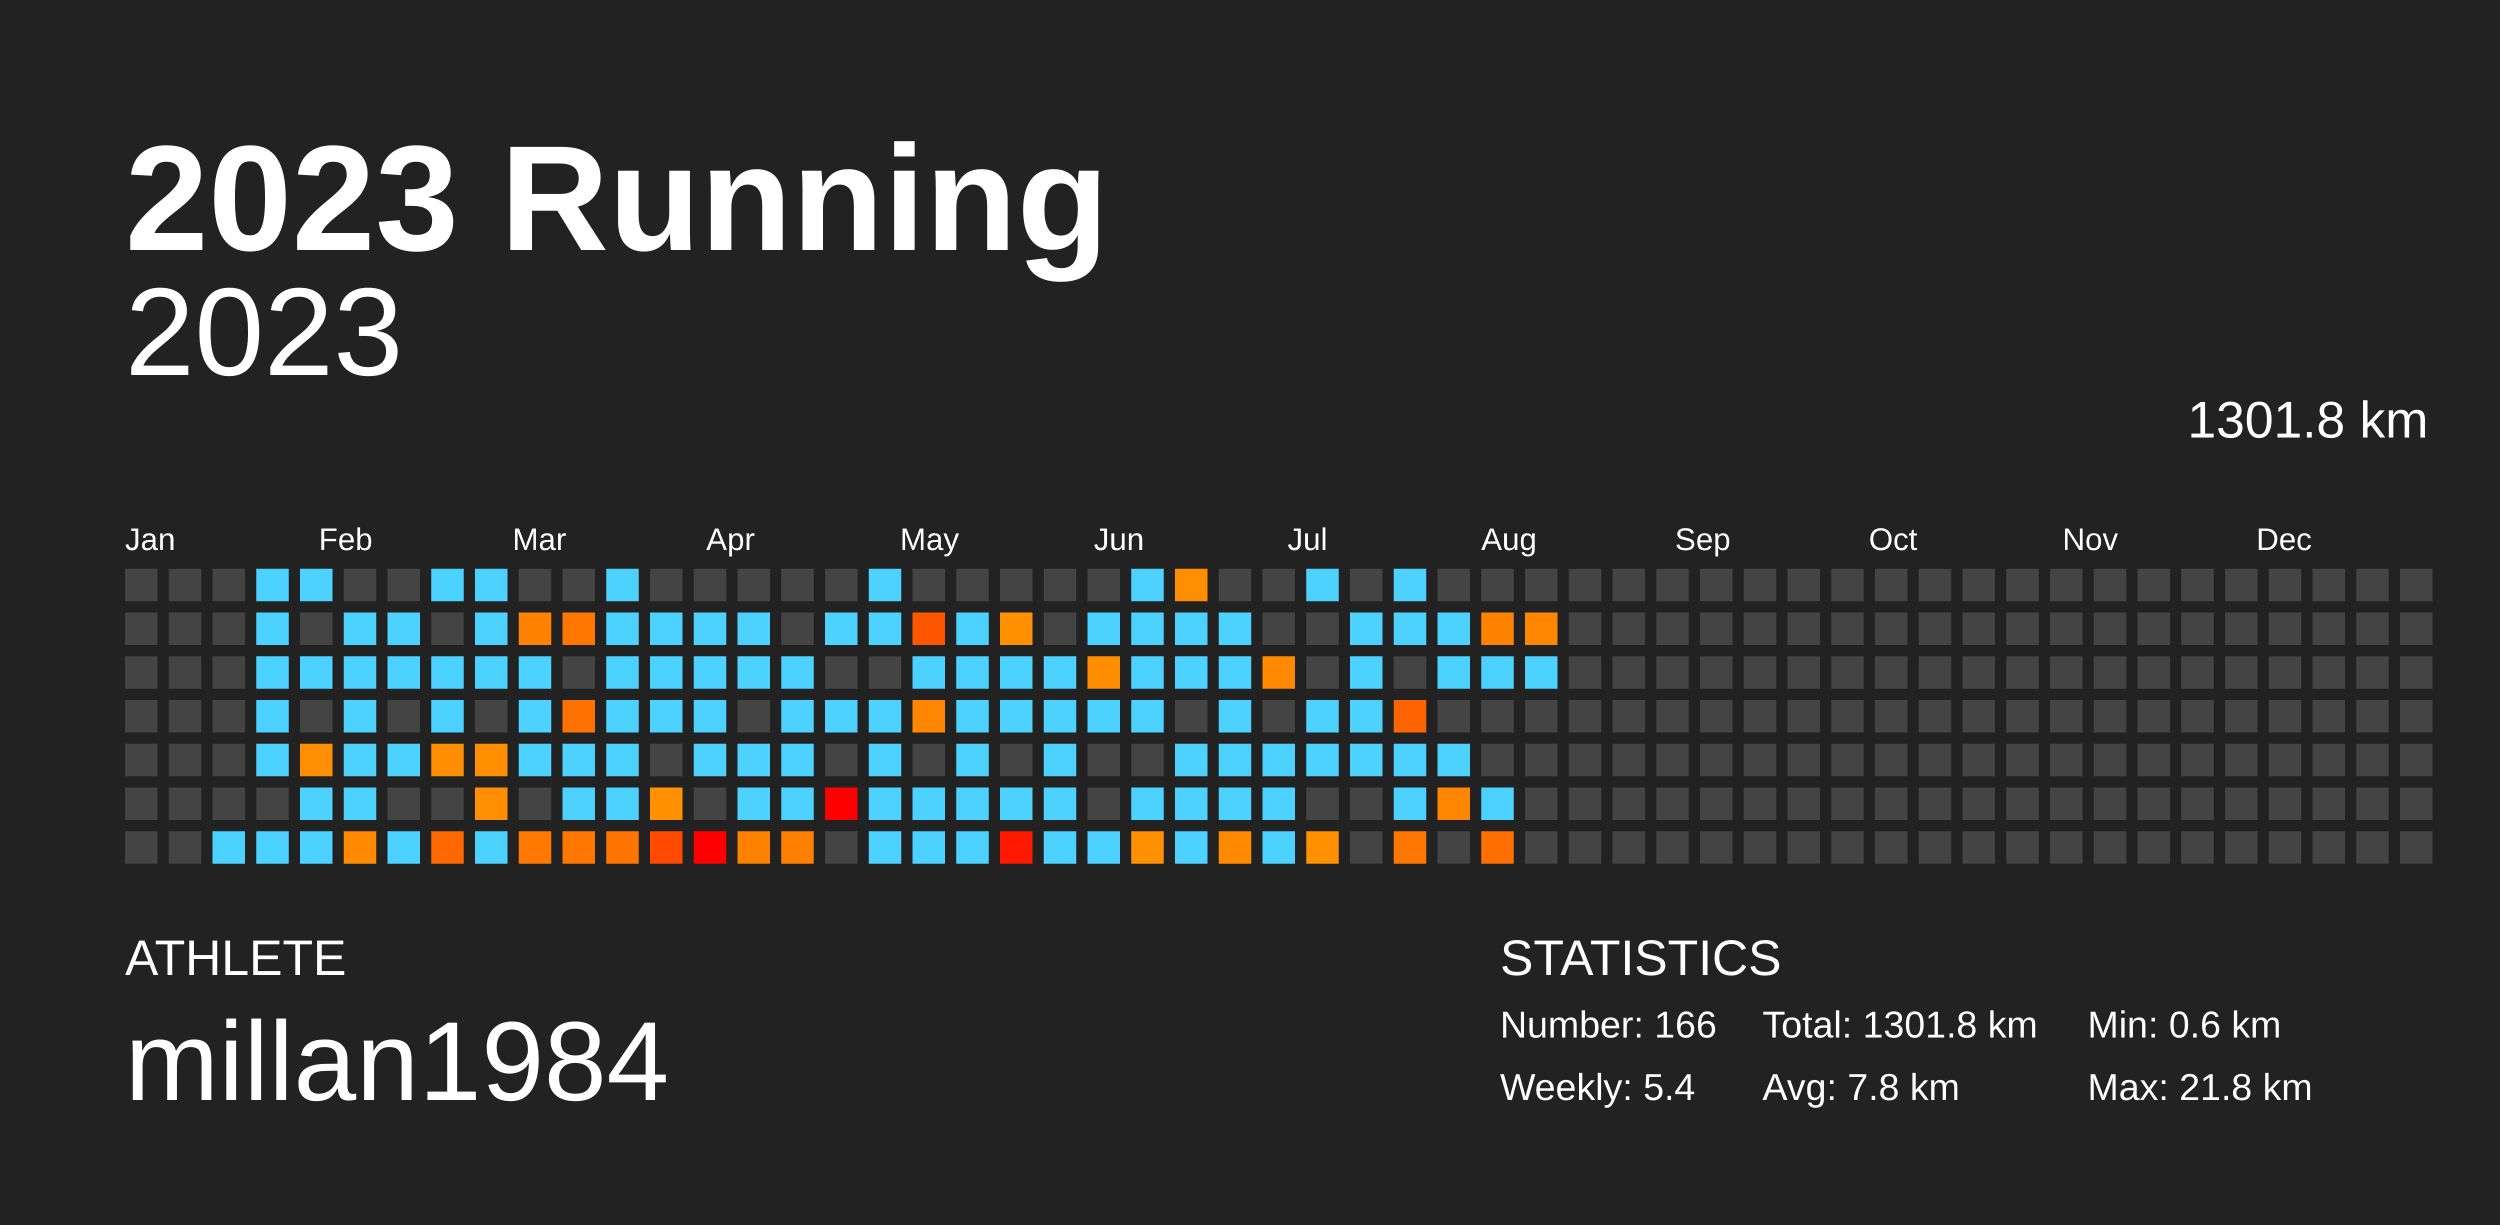
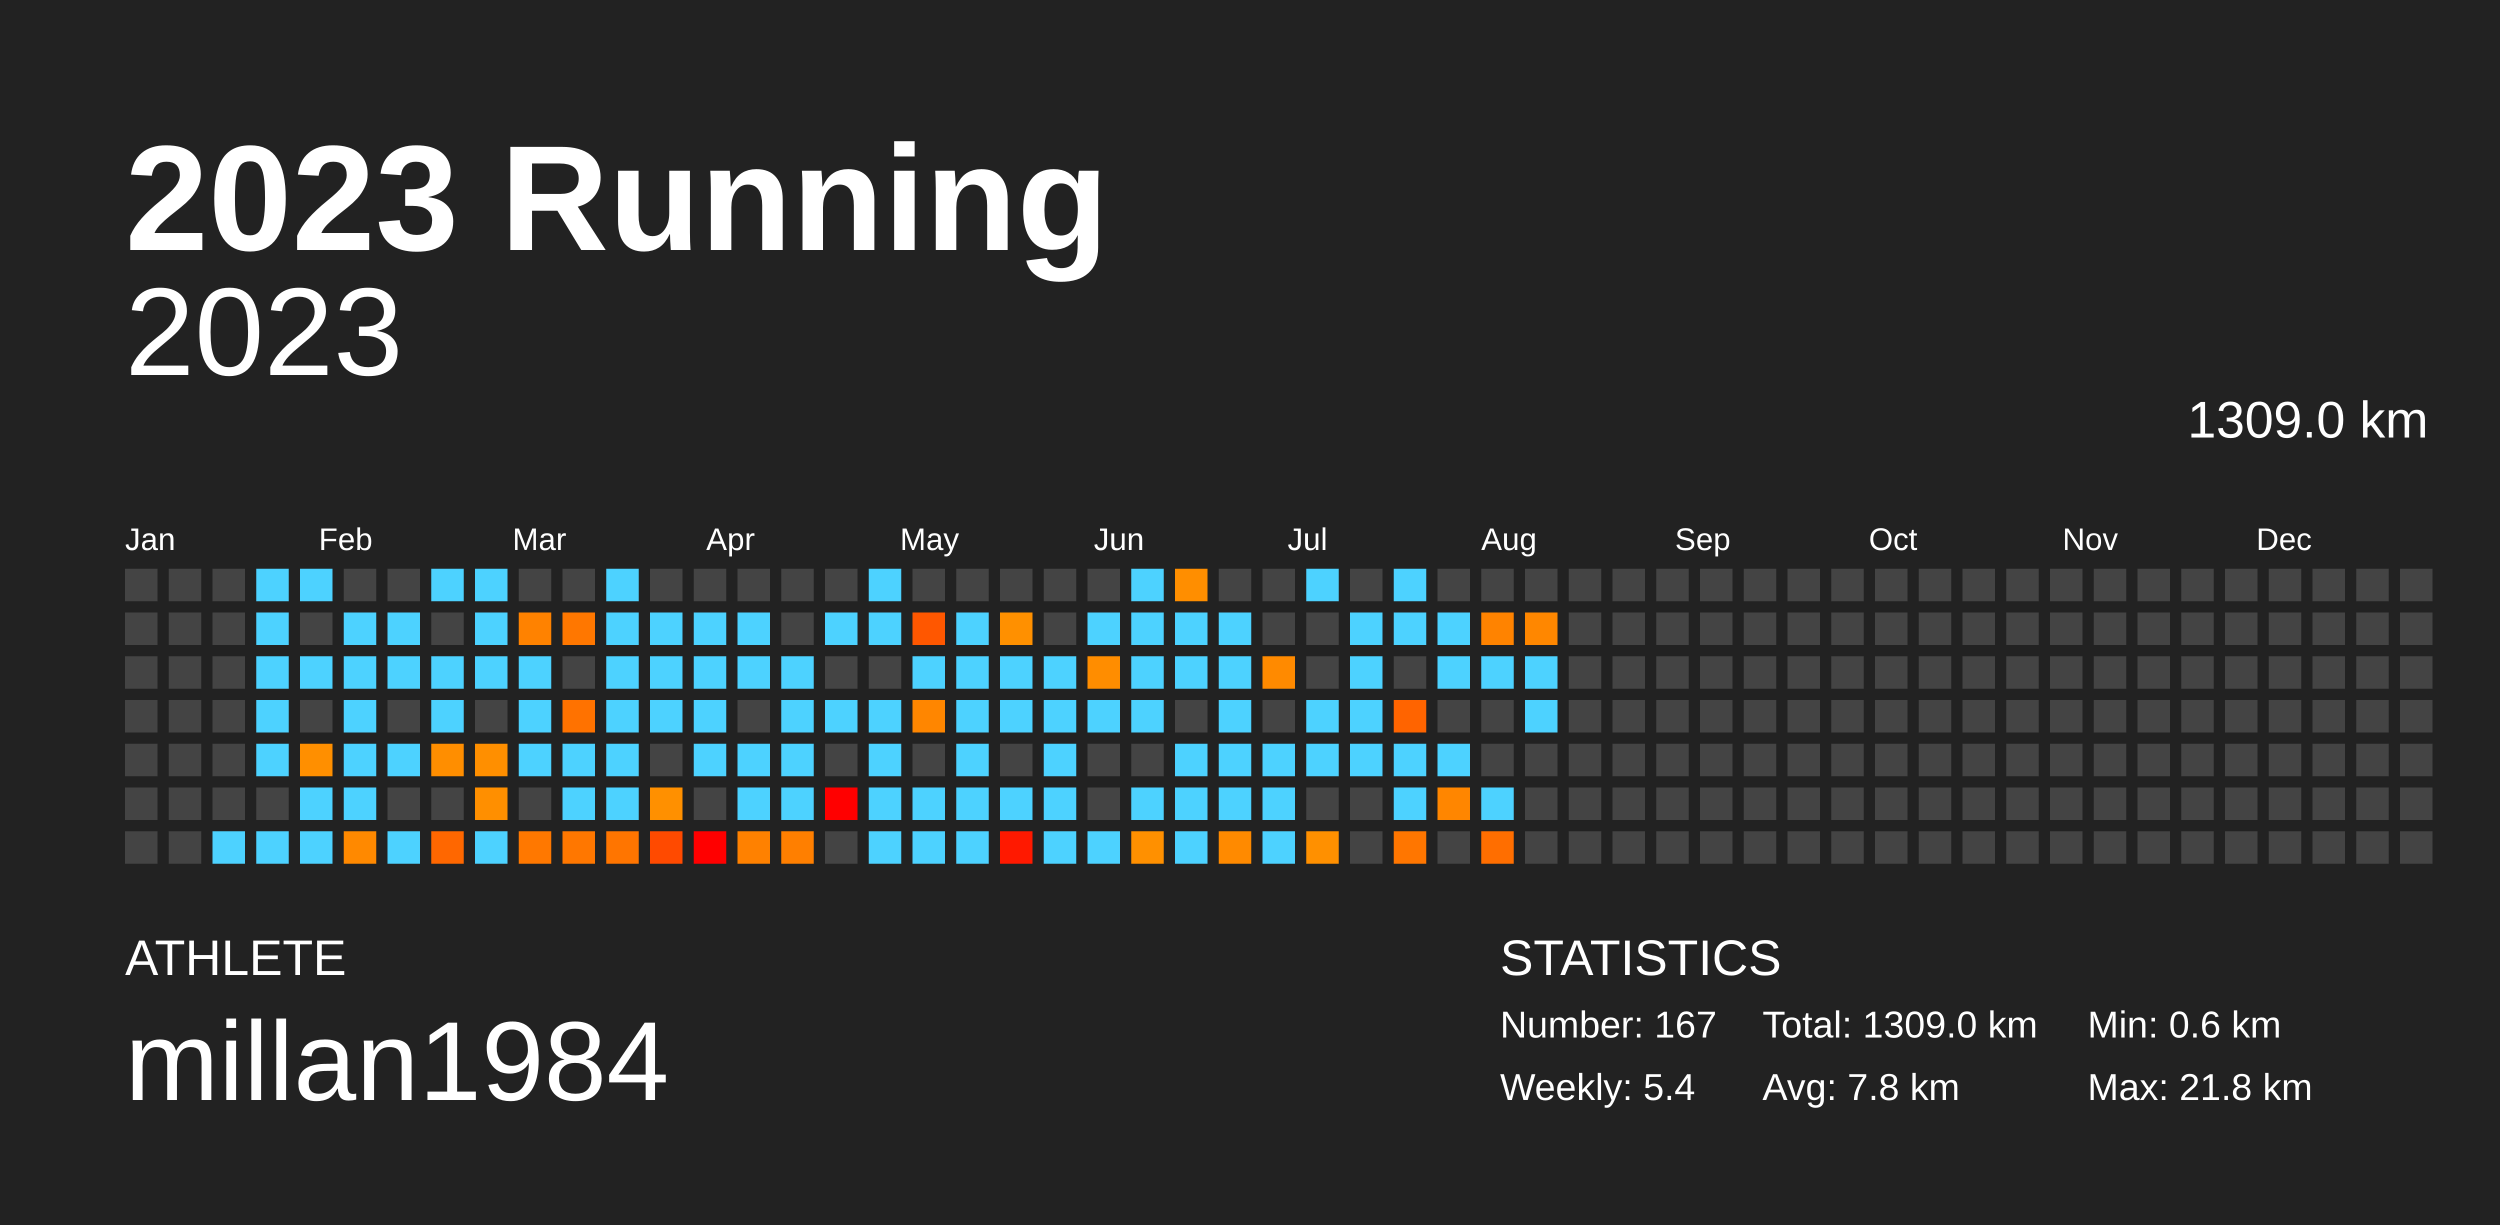
<svg xmlns="http://www.w3.org/2000/svg" baseProfile="full" height="98mm" version="1.1" viewBox="0,0,200,98" width="200mm">
  <defs />
  <rect fill="#222222" height="98" width="200" x="0" y="0" />
  <text fill="#FFFFFF" style="font-size:12px; font-family:Arial; font-weight:bold;" x="10" y="20">2023 Running</text>
  <text fill="#FFFFFF" style="font-size:4px; font-family:Arial" x="10" y="78">ATHLETE</text>
  <text fill="#FFFFFF" style="font-size:9px; font-family:Arial" x="10" y="88">millan1984</text>
  <text fill="#FFFFFF" style="font-size:4px; font-family:Arial" x="120" y="78">STATISTICS</text>
-   <text fill="#FFFFFF" style="font-size:3px; font-family:Arial" x="120" y="83">Number: 166</text>
+   <text fill="#FFFFFF" style="font-size:3px; font-family:Arial" x="120" y="83">Number: 167</text>
  <text fill="#FFFFFF" style="font-size:3px; font-family:Arial" x="120" y="88">Weekly: 5.4</text>
-   <text fill="#FFFFFF" style="font-size:3px; font-family:Arial" x="141" y="83">Total: 1301.8 km</text>
+   <text fill="#FFFFFF" style="font-size:3px; font-family:Arial" x="141" y="83">Total: 1309.0 km</text>
  <text fill="#FFFFFF" style="font-size:3px; font-family:Arial" x="141" y="88">Avg: 7.8 km</text>
  <text fill="#FFFFFF" style="font-size:3px; font-family:Arial" x="167" y="83">Min: 0.6 km</text>
  <text fill="#FFFFFF" style="font-size:3px; font-family:Arial" x="167" y="88">Max: 21.8 km</text>
  <text alignment-baseline="hanging" fill="#FFFFFF" style="font-size:10.0px; font-family:Arial;" x="10" y="30">2023</text>
-   <text alignment-baseline="hanging" fill="#FFFFFF" style="font-size:4.125px; font-family:Arial;" x="175" y="35">1301.8 km</text>
+   <text alignment-baseline="hanging" fill="#FFFFFF" style="font-size:4.125px; font-family:Arial;" x="175" y="35">1309.0 km</text>
  <text fill="#FFFFFF" style="font-size:2.5px; font-family:Arial" x="10.0" y="44">Jan</text>
  <text fill="#FFFFFF" style="font-size:2.5px; font-family:Arial" x="25.5" y="44">Feb</text>
  <text fill="#FFFFFF" style="font-size:2.5px; font-family:Arial" x="41.0" y="44">Mar</text>
  <text fill="#FFFFFF" style="font-size:2.5px; font-family:Arial" x="56.5" y="44">Apr</text>
  <text fill="#FFFFFF" style="font-size:2.5px; font-family:Arial" x="72.0" y="44">May</text>
  <text fill="#FFFFFF" style="font-size:2.5px; font-family:Arial" x="87.5" y="44">Jun</text>
  <text fill="#FFFFFF" style="font-size:2.5px; font-family:Arial" x="103.0" y="44">Jul</text>
  <text fill="#FFFFFF" style="font-size:2.5px; font-family:Arial" x="118.5" y="44">Aug</text>
  <text fill="#FFFFFF" style="font-size:2.5px; font-family:Arial" x="134.0" y="44">Sep</text>
  <text fill="#FFFFFF" style="font-size:2.5px; font-family:Arial" x="149.5" y="44">Oct</text>
  <text fill="#FFFFFF" style="font-size:2.5px; font-family:Arial" x="165.0" y="44">Nov</text>
  <text fill="#FFFFFF" style="font-size:2.5px; font-family:Arial" x="180.5" y="44">Dec</text>
  <rect fill="#444444" height="2.6" width="2.6" x="10.0" y="45.5" />
  <rect fill="#444444" height="2.6" width="2.6" x="10.0" y="49.0" />
  <rect fill="#444444" height="2.6" width="2.6" x="10.0" y="52.5" />
  <rect fill="#444444" height="2.6" width="2.6" x="10.0" y="56.0" />
  <rect fill="#444444" height="2.6" width="2.6" x="10.0" y="59.5" />
  <rect fill="#444444" height="2.6" width="2.6" x="10.0" y="63.0" />
  <rect fill="#444444" height="2.6" width="2.6" x="10.0" y="66.5" />
  <rect fill="#444444" height="2.6" width="2.6" x="13.5" y="45.5" />
  <rect fill="#444444" height="2.6" width="2.6" x="13.5" y="49.0" />
  <rect fill="#444444" height="2.6" width="2.6" x="13.5" y="52.5" />
  <rect fill="#444444" height="2.6" width="2.6" x="13.5" y="56.0" />
  <rect fill="#444444" height="2.6" width="2.6" x="13.5" y="59.5" />
  <rect fill="#444444" height="2.6" width="2.6" x="13.5" y="63.0" />
  <rect fill="#444444" height="2.6" width="2.6" x="13.5" y="66.5" />
  <rect fill="#444444" height="2.6" width="2.6" x="17.0" y="45.5" />
  <rect fill="#444444" height="2.6" width="2.6" x="17.0" y="49.0" />
  <rect fill="#444444" height="2.6" width="2.6" x="17.0" y="52.5" />
  <rect fill="#444444" height="2.6" width="2.6" x="17.0" y="56.0" />
  <rect fill="#444444" height="2.6" width="2.6" x="17.0" y="59.5" />
  <rect fill="#444444" height="2.6" width="2.6" x="17.0" y="63.0" />
  <rect fill="#4dd2ff" height="2.6" width="2.6" x="17.0" y="66.5" />
  <rect fill="#4dd2ff" height="2.6" width="2.6" x="20.5" y="45.5" />
  <rect fill="#4dd2ff" height="2.6" width="2.6" x="20.5" y="49.0" />
  <rect fill="#4dd2ff" height="2.6" width="2.6" x="20.5" y="52.5" />
  <rect fill="#4dd2ff" height="2.6" width="2.6" x="20.5" y="56.0" />
  <rect fill="#4dd2ff" height="2.6" width="2.6" x="20.5" y="59.5" />
  <rect fill="#444444" height="2.6" width="2.6" x="20.5" y="63.0" />
  <rect fill="#4dd2ff" height="2.6" width="2.6" x="20.5" y="66.5" />
  <rect fill="#4dd2ff" height="2.6" width="2.6" x="24.0" y="45.5" />
  <rect fill="#444444" height="2.6" width="2.6" x="24.0" y="49.0" />
  <rect fill="#4dd2ff" height="2.6" width="2.6" x="24.0" y="52.5" />
  <rect fill="#444444" height="2.6" width="2.6" x="24.0" y="56.0" />
  <rect fill="#ff8f00" height="2.6" width="2.6" x="24.0" y="59.5" />
  <rect fill="#4dd2ff" height="2.6" width="2.6" x="24.0" y="63.0" />
  <rect fill="#4dd2ff" height="2.6" width="2.6" x="24.0" y="66.5" />
  <rect fill="#444444" height="2.6" width="2.6" x="27.5" y="45.5" />
  <rect fill="#4dd2ff" height="2.6" width="2.6" x="27.5" y="49.0" />
  <rect fill="#4dd2ff" height="2.6" width="2.6" x="27.5" y="52.5" />
  <rect fill="#4dd2ff" height="2.6" width="2.6" x="27.5" y="56.0" />
  <rect fill="#4dd2ff" height="2.6" width="2.6" x="27.5" y="59.5" />
  <rect fill="#4dd2ff" height="2.6" width="2.6" x="27.5" y="63.0" />
  <rect fill="#ff8900" height="2.6" width="2.6" x="27.5" y="66.5" />
  <rect fill="#444444" height="2.6" width="2.6" x="31.0" y="45.5" />
  <rect fill="#4dd2ff" height="2.6" width="2.6" x="31.0" y="49.0" />
  <rect fill="#4dd2ff" height="2.6" width="2.6" x="31.0" y="52.5" />
  <rect fill="#444444" height="2.6" width="2.6" x="31.0" y="56.0" />
  <rect fill="#4dd2ff" height="2.6" width="2.6" x="31.0" y="59.5" />
  <rect fill="#444444" height="2.6" width="2.6" x="31.0" y="63.0" />
  <rect fill="#4dd2ff" height="2.6" width="2.6" x="31.0" y="66.5" />
  <rect fill="#4dd2ff" height="2.6" width="2.6" x="34.5" y="45.5" />
  <rect fill="#444444" height="2.6" width="2.6" x="34.5" y="49.0" />
  <rect fill="#4dd2ff" height="2.6" width="2.6" x="34.5" y="52.5" />
  <rect fill="#4dd2ff" height="2.6" width="2.6" x="34.5" y="56.0" />
  <rect fill="#ff8e00" height="2.6" width="2.6" x="34.5" y="59.5" />
  <rect fill="#444444" height="2.6" width="2.6" x="34.5" y="63.0" />
  <rect fill="#ff6700" height="2.6" width="2.6" x="34.5" y="66.5" />
  <rect fill="#4dd2ff" height="2.6" width="2.6" x="38.0" y="45.5" />
  <rect fill="#4dd2ff" height="2.6" width="2.6" x="38.0" y="49.0" />
  <rect fill="#4dd2ff" height="2.6" width="2.6" x="38.0" y="52.5" />
  <rect fill="#444444" height="2.6" width="2.6" x="38.0" y="56.0" />
  <rect fill="#ff8f00" height="2.6" width="2.6" x="38.0" y="59.5" />
  <rect fill="#ff8f00" height="2.6" width="2.6" x="38.0" y="63.0" />
  <rect fill="#4dd2ff" height="2.6" width="2.6" x="38.0" y="66.5" />
  <rect fill="#444444" height="2.6" width="2.6" x="41.5" y="45.5" />
  <rect fill="#ff8200" height="2.6" width="2.6" x="41.5" y="49.0" />
  <rect fill="#4dd2ff" height="2.6" width="2.6" x="41.5" y="52.5" />
  <rect fill="#4dd2ff" height="2.6" width="2.6" x="41.5" y="56.0" />
  <rect fill="#4dd2ff" height="2.6" width="2.6" x="41.5" y="59.5" />
  <rect fill="#444444" height="2.6" width="2.6" x="41.5" y="63.0" />
  <rect fill="#ff7800" height="2.6" width="2.6" x="41.5" y="66.5" />
  <rect fill="#444444" height="2.6" width="2.6" x="45.0" y="45.5" />
  <rect fill="#ff7700" height="2.6" width="2.6" x="45.0" y="49.0" />
  <rect fill="#444444" height="2.6" width="2.6" x="45.0" y="52.5" />
  <rect fill="#ff7200" height="2.6" width="2.6" x="45.0" y="56.0" />
  <rect fill="#4dd2ff" height="2.6" width="2.6" x="45.0" y="59.5" />
  <rect fill="#4dd2ff" height="2.6" width="2.6" x="45.0" y="63.0" />
  <rect fill="#ff7700" height="2.6" width="2.6" x="45.0" y="66.5" />
  <rect fill="#4dd2ff" height="2.6" width="2.6" x="48.5" y="45.5" />
  <rect fill="#4dd2ff" height="2.6" width="2.6" x="48.5" y="49.0" />
  <rect fill="#4dd2ff" height="2.6" width="2.6" x="48.5" y="52.5" />
  <rect fill="#4dd2ff" height="2.6" width="2.6" x="48.5" y="56.0" />
  <rect fill="#4dd2ff" height="2.6" width="2.6" x="48.5" y="59.5" />
  <rect fill="#4dd2ff" height="2.6" width="2.6" x="48.5" y="63.0" />
  <rect fill="#ff7500" height="2.6" width="2.6" x="48.5" y="66.5" />
  <rect fill="#444444" height="2.6" width="2.6" x="52.0" y="45.5" />
  <rect fill="#4dd2ff" height="2.6" width="2.6" x="52.0" y="49.0" />
  <rect fill="#4dd2ff" height="2.6" width="2.6" x="52.0" y="52.5" />
  <rect fill="#4dd2ff" height="2.6" width="2.6" x="52.0" y="56.0" />
  <rect fill="#444444" height="2.6" width="2.6" x="52.0" y="59.5" />
  <rect fill="#ff9000" height="2.6" width="2.6" x="52.0" y="63.0" />
  <rect fill="#ff4a00" height="2.6" width="2.6" x="52.0" y="66.5" />
  <rect fill="#444444" height="2.6" width="2.6" x="55.5" y="45.5" />
  <rect fill="#4dd2ff" height="2.6" width="2.6" x="55.5" y="49.0" />
  <rect fill="#4dd2ff" height="2.6" width="2.6" x="55.5" y="52.5" />
  <rect fill="#4dd2ff" height="2.6" width="2.6" x="55.5" y="56.0" />
  <rect fill="#4dd2ff" height="2.6" width="2.6" x="55.5" y="59.5" />
  <rect fill="#444444" height="2.6" width="2.6" x="55.5" y="63.0" />
  <rect fill="red" height="2.6" width="2.6" x="55.5" y="66.5" />
  <rect fill="#444444" height="2.6" width="2.6" x="59.0" y="45.5" />
  <rect fill="#4dd2ff" height="2.6" width="2.6" x="59.0" y="49.0" />
  <rect fill="#4dd2ff" height="2.6" width="2.6" x="59.0" y="52.5" />
  <rect fill="#444444" height="2.6" width="2.6" x="59.0" y="56.0" />
  <rect fill="#4dd2ff" height="2.6" width="2.6" x="59.0" y="59.5" />
  <rect fill="#4dd2ff" height="2.6" width="2.6" x="59.0" y="63.0" />
  <rect fill="#ff8100" height="2.6" width="2.6" x="59.0" y="66.5" />
  <rect fill="#444444" height="2.6" width="2.6" x="62.5" y="45.5" />
  <rect fill="#444444" height="2.6" width="2.6" x="62.5" y="49.0" />
  <rect fill="#4dd2ff" height="2.6" width="2.6" x="62.5" y="52.5" />
  <rect fill="#4dd2ff" height="2.6" width="2.6" x="62.5" y="56.0" />
  <rect fill="#4dd2ff" height="2.6" width="2.6" x="62.5" y="59.5" />
  <rect fill="#4dd2ff" height="2.6" width="2.6" x="62.5" y="63.0" />
  <rect fill="#ff7f00" height="2.6" width="2.6" x="62.5" y="66.5" />
  <rect fill="#444444" height="2.6" width="2.6" x="66.0" y="45.5" />
  <rect fill="#4dd2ff" height="2.6" width="2.6" x="66.0" y="49.0" />
  <rect fill="#444444" height="2.6" width="2.6" x="66.0" y="52.5" />
  <rect fill="#4dd2ff" height="2.6" width="2.6" x="66.0" y="56.0" />
  <rect fill="#444444" height="2.6" width="2.6" x="66.0" y="59.5" />
  <rect fill="red" height="2.6" width="2.6" x="66.0" y="63.0" />
  <rect fill="#444444" height="2.6" width="2.6" x="66.0" y="66.5" />
  <rect fill="#4dd2ff" height="2.6" width="2.6" x="69.5" y="45.5" />
  <rect fill="#4dd2ff" height="2.6" width="2.6" x="69.5" y="49.0" />
  <rect fill="#444444" height="2.6" width="2.6" x="69.5" y="52.5" />
  <rect fill="#4dd2ff" height="2.6" width="2.6" x="69.5" y="56.0" />
  <rect fill="#4dd2ff" height="2.6" width="2.6" x="69.5" y="59.5" />
  <rect fill="#4dd2ff" height="2.6" width="2.6" x="69.5" y="63.0" />
  <rect fill="#4dd2ff" height="2.6" width="2.6" x="69.5" y="66.5" />
  <rect fill="#444444" height="2.6" width="2.6" x="73.0" y="45.5" />
  <rect fill="#ff5700" height="2.6" width="2.6" x="73.0" y="49.0" />
  <rect fill="#4dd2ff" height="2.6" width="2.6" x="73.0" y="52.5" />
  <rect fill="#ff8600" height="2.6" width="2.6" x="73.0" y="56.0" />
  <rect fill="#444444" height="2.6" width="2.6" x="73.0" y="59.5" />
  <rect fill="#4dd2ff" height="2.6" width="2.6" x="73.0" y="63.0" />
  <rect fill="#4dd2ff" height="2.6" width="2.6" x="73.0" y="66.5" />
  <rect fill="#444444" height="2.6" width="2.6" x="76.5" y="45.5" />
  <rect fill="#4dd2ff" height="2.6" width="2.6" x="76.5" y="49.0" />
  <rect fill="#4dd2ff" height="2.6" width="2.6" x="76.5" y="52.5" />
  <rect fill="#4dd2ff" height="2.6" width="2.6" x="76.5" y="56.0" />
  <rect fill="#4dd2ff" height="2.6" width="2.6" x="76.5" y="59.5" />
  <rect fill="#4dd2ff" height="2.6" width="2.6" x="76.5" y="63.0" />
  <rect fill="#4dd2ff" height="2.6" width="2.6" x="76.5" y="66.5" />
  <rect fill="#444444" height="2.6" width="2.6" x="80.0" y="45.5" />
  <rect fill="#ff9000" height="2.6" width="2.6" x="80.0" y="49.0" />
  <rect fill="#4dd2ff" height="2.6" width="2.6" x="80.0" y="52.5" />
  <rect fill="#4dd2ff" height="2.6" width="2.6" x="80.0" y="56.0" />
  <rect fill="#444444" height="2.6" width="2.6" x="80.0" y="59.5" />
  <rect fill="#4dd2ff" height="2.6" width="2.6" x="80.0" y="63.0" />
  <rect fill="#ff1900" height="2.6" width="2.6" x="80.0" y="66.5" />
  <rect fill="#444444" height="2.6" width="2.6" x="83.5" y="45.5" />
  <rect fill="#444444" height="2.6" width="2.6" x="83.5" y="49.0" />
  <rect fill="#4dd2ff" height="2.6" width="2.6" x="83.5" y="52.5" />
  <rect fill="#4dd2ff" height="2.6" width="2.6" x="83.5" y="56.0" />
  <rect fill="#4dd2ff" height="2.6" width="2.6" x="83.5" y="59.5" />
  <rect fill="#4dd2ff" height="2.6" width="2.6" x="83.5" y="63.0" />
  <rect fill="#4dd2ff" height="2.6" width="2.6" x="83.5" y="66.5" />
  <rect fill="#444444" height="2.6" width="2.6" x="87.0" y="45.5" />
  <rect fill="#4dd2ff" height="2.6" width="2.6" x="87.0" y="49.0" />
  <rect fill="#ff8d00" height="2.6" width="2.6" x="87.0" y="52.5" />
  <rect fill="#4dd2ff" height="2.6" width="2.6" x="87.0" y="56.0" />
  <rect fill="#444444" height="2.6" width="2.6" x="87.0" y="59.5" />
  <rect fill="#444444" height="2.6" width="2.6" x="87.0" y="63.0" />
  <rect fill="#4dd2ff" height="2.6" width="2.6" x="87.0" y="66.5" />
  <rect fill="#4dd2ff" height="2.6" width="2.6" x="90.5" y="45.5" />
  <rect fill="#4dd2ff" height="2.6" width="2.6" x="90.5" y="49.0" />
  <rect fill="#4dd2ff" height="2.6" width="2.6" x="90.5" y="52.5" />
  <rect fill="#4dd2ff" height="2.6" width="2.6" x="90.5" y="56.0" />
  <rect fill="#444444" height="2.6" width="2.6" x="90.5" y="59.5" />
  <rect fill="#4dd2ff" height="2.6" width="2.6" x="90.5" y="63.0" />
  <rect fill="#ff9000" height="2.6" width="2.6" x="90.5" y="66.5" />
  <rect fill="#ff8e00" height="2.6" width="2.6" x="94.0" y="45.5" />
  <rect fill="#4dd2ff" height="2.6" width="2.6" x="94.0" y="49.0" />
  <rect fill="#4dd2ff" height="2.6" width="2.6" x="94.0" y="52.5" />
  <rect fill="#444444" height="2.6" width="2.6" x="94.0" y="56.0" />
  <rect fill="#4dd2ff" height="2.6" width="2.6" x="94.0" y="59.5" />
  <rect fill="#4dd2ff" height="2.6" width="2.6" x="94.0" y="63.0" />
  <rect fill="#4dd2ff" height="2.6" width="2.6" x="94.0" y="66.5" />
  <rect fill="#444444" height="2.6" width="2.6" x="97.5" y="45.5" />
  <rect fill="#4dd2ff" height="2.6" width="2.6" x="97.5" y="49.0" />
  <rect fill="#4dd2ff" height="2.6" width="2.6" x="97.5" y="52.5" />
  <rect fill="#4dd2ff" height="2.6" width="2.6" x="97.5" y="56.0" />
  <rect fill="#4dd2ff" height="2.6" width="2.6" x="97.5" y="59.5" />
  <rect fill="#4dd2ff" height="2.6" width="2.6" x="97.5" y="63.0" />
  <rect fill="#ff8a00" height="2.6" width="2.6" x="97.5" y="66.5" />
  <rect fill="#444444" height="2.6" width="2.6" x="101.0" y="45.5" />
  <rect fill="#444444" height="2.6" width="2.6" x="101.0" y="49.0" />
  <rect fill="#ff8a00" height="2.6" width="2.6" x="101.0" y="52.5" />
  <rect fill="#444444" height="2.6" width="2.6" x="101.0" y="56.0" />
  <rect fill="#4dd2ff" height="2.6" width="2.6" x="101.0" y="59.5" />
  <rect fill="#4dd2ff" height="2.6" width="2.6" x="101.0" y="63.0" />
  <rect fill="#4dd2ff" height="2.6" width="2.6" x="101.0" y="66.5" />
  <rect fill="#4dd2ff" height="2.6" width="2.6" x="104.5" y="45.5" />
  <rect fill="#444444" height="2.6" width="2.6" x="104.5" y="49.0" />
  <rect fill="#444444" height="2.6" width="2.6" x="104.5" y="52.5" />
  <rect fill="#4dd2ff" height="2.6" width="2.6" x="104.5" y="56.0" />
  <rect fill="#4dd2ff" height="2.6" width="2.6" x="104.5" y="59.5" />
  <rect fill="#444444" height="2.6" width="2.6" x="104.5" y="63.0" />
  <rect fill="#ff9000" height="2.6" width="2.6" x="104.5" y="66.5" />
  <rect fill="#444444" height="2.6" width="2.6" x="108.0" y="45.5" />
  <rect fill="#4dd2ff" height="2.6" width="2.6" x="108.0" y="49.0" />
  <rect fill="#4dd2ff" height="2.6" width="2.6" x="108.0" y="52.5" />
  <rect fill="#4dd2ff" height="2.6" width="2.6" x="108.0" y="56.0" />
  <rect fill="#4dd2ff" height="2.6" width="2.6" x="108.0" y="59.5" />
  <rect fill="#444444" height="2.6" width="2.6" x="108.0" y="63.0" />
  <rect fill="#444444" height="2.6" width="2.6" x="108.0" y="66.5" />
  <rect fill="#4dd2ff" height="2.6" width="2.6" x="111.5" y="45.5" />
  <rect fill="#4dd2ff" height="2.6" width="2.6" x="111.5" y="49.0" />
  <rect fill="#444444" height="2.6" width="2.6" x="111.5" y="52.5" />
  <rect fill="#ff6400" height="2.6" width="2.6" x="111.5" y="56.0" />
  <rect fill="#4dd2ff" height="2.6" width="2.6" x="111.5" y="59.5" />
  <rect fill="#4dd2ff" height="2.6" width="2.6" x="111.5" y="63.0" />
  <rect fill="#ff7600" height="2.6" width="2.6" x="111.5" y="66.5" />
  <rect fill="#444444" height="2.6" width="2.6" x="115.0" y="45.5" />
  <rect fill="#4dd2ff" height="2.6" width="2.6" x="115.0" y="49.0" />
  <rect fill="#4dd2ff" height="2.6" width="2.6" x="115.0" y="52.5" />
  <rect fill="#444444" height="2.6" width="2.6" x="115.0" y="56.0" />
  <rect fill="#4dd2ff" height="2.6" width="2.6" x="115.0" y="59.5" />
  <rect fill="#ff8600" height="2.6" width="2.6" x="115.0" y="63.0" />
  <rect fill="#444444" height="2.6" width="2.6" x="115.0" y="66.5" />
  <rect fill="#444444" height="2.6" width="2.6" x="118.5" y="45.5" />
  <rect fill="#ff8300" height="2.6" width="2.6" x="118.5" y="49.0" />
  <rect fill="#4dd2ff" height="2.6" width="2.6" x="118.5" y="52.5" />
  <rect fill="#444444" height="2.6" width="2.6" x="118.5" y="56.0" />
  <rect fill="#444444" height="2.6" width="2.6" x="118.5" y="59.5" />
  <rect fill="#4dd2ff" height="2.6" width="2.6" x="118.5" y="63.0" />
  <rect fill="#ff6e00" height="2.6" width="2.6" x="118.5" y="66.5" />
  <rect fill="#444444" height="2.6" width="2.6" x="122.0" y="45.5" />
  <rect fill="#ff8700" height="2.6" width="2.6" x="122.0" y="49.0" />
  <rect fill="#4dd2ff" height="2.6" width="2.6" x="122.0" y="52.5" />
-   <rect fill="#444444" height="2.6" width="2.6" x="122.0" y="56.0" />
+   <rect fill="#4dd2ff" height="2.6" width="2.6" x="122.0" y="56.0" />
  <rect fill="#444444" height="2.6" width="2.6" x="122.0" y="59.5" />
  <rect fill="#444444" height="2.6" width="2.6" x="122.0" y="63.0" />
  <rect fill="#444444" height="2.6" width="2.6" x="122.0" y="66.5" />
  <rect fill="#444444" height="2.6" width="2.6" x="125.5" y="45.5" />
  <rect fill="#444444" height="2.6" width="2.6" x="125.5" y="49.0" />
  <rect fill="#444444" height="2.6" width="2.6" x="125.5" y="52.5" />
  <rect fill="#444444" height="2.6" width="2.6" x="125.5" y="56.0" />
  <rect fill="#444444" height="2.6" width="2.6" x="125.5" y="59.5" />
  <rect fill="#444444" height="2.6" width="2.6" x="125.5" y="63.0" />
  <rect fill="#444444" height="2.6" width="2.6" x="125.5" y="66.5" />
  <rect fill="#444444" height="2.6" width="2.6" x="129.0" y="45.5" />
  <rect fill="#444444" height="2.6" width="2.6" x="129.0" y="49.0" />
  <rect fill="#444444" height="2.6" width="2.6" x="129.0" y="52.5" />
  <rect fill="#444444" height="2.6" width="2.6" x="129.0" y="56.0" />
  <rect fill="#444444" height="2.6" width="2.6" x="129.0" y="59.5" />
  <rect fill="#444444" height="2.6" width="2.6" x="129.0" y="63.0" />
  <rect fill="#444444" height="2.6" width="2.6" x="129.0" y="66.5" />
  <rect fill="#444444" height="2.6" width="2.6" x="132.5" y="45.5" />
  <rect fill="#444444" height="2.6" width="2.6" x="132.5" y="49.0" />
  <rect fill="#444444" height="2.6" width="2.6" x="132.5" y="52.5" />
  <rect fill="#444444" height="2.6" width="2.6" x="132.5" y="56.0" />
  <rect fill="#444444" height="2.6" width="2.6" x="132.5" y="59.5" />
  <rect fill="#444444" height="2.6" width="2.6" x="132.5" y="63.0" />
  <rect fill="#444444" height="2.6" width="2.6" x="132.5" y="66.5" />
  <rect fill="#444444" height="2.6" width="2.6" x="136.0" y="45.5" />
  <rect fill="#444444" height="2.6" width="2.6" x="136.0" y="49.0" />
  <rect fill="#444444" height="2.6" width="2.6" x="136.0" y="52.5" />
  <rect fill="#444444" height="2.6" width="2.6" x="136.0" y="56.0" />
  <rect fill="#444444" height="2.6" width="2.6" x="136.0" y="59.5" />
  <rect fill="#444444" height="2.6" width="2.6" x="136.0" y="63.0" />
  <rect fill="#444444" height="2.6" width="2.6" x="136.0" y="66.5" />
  <rect fill="#444444" height="2.6" width="2.6" x="139.5" y="45.5" />
  <rect fill="#444444" height="2.6" width="2.6" x="139.5" y="49.0" />
  <rect fill="#444444" height="2.6" width="2.6" x="139.5" y="52.5" />
  <rect fill="#444444" height="2.6" width="2.6" x="139.5" y="56.0" />
  <rect fill="#444444" height="2.6" width="2.6" x="139.5" y="59.5" />
  <rect fill="#444444" height="2.6" width="2.6" x="139.5" y="63.0" />
  <rect fill="#444444" height="2.6" width="2.6" x="139.5" y="66.5" />
  <rect fill="#444444" height="2.6" width="2.6" x="143.0" y="45.5" />
  <rect fill="#444444" height="2.6" width="2.6" x="143.0" y="49.0" />
  <rect fill="#444444" height="2.6" width="2.6" x="143.0" y="52.5" />
  <rect fill="#444444" height="2.6" width="2.6" x="143.0" y="56.0" />
  <rect fill="#444444" height="2.6" width="2.6" x="143.0" y="59.5" />
  <rect fill="#444444" height="2.6" width="2.6" x="143.0" y="63.0" />
  <rect fill="#444444" height="2.6" width="2.6" x="143.0" y="66.5" />
  <rect fill="#444444" height="2.6" width="2.6" x="146.5" y="45.5" />
  <rect fill="#444444" height="2.6" width="2.6" x="146.5" y="49.0" />
  <rect fill="#444444" height="2.6" width="2.6" x="146.5" y="52.5" />
  <rect fill="#444444" height="2.6" width="2.6" x="146.5" y="56.0" />
  <rect fill="#444444" height="2.6" width="2.6" x="146.5" y="59.5" />
  <rect fill="#444444" height="2.6" width="2.6" x="146.5" y="63.0" />
  <rect fill="#444444" height="2.6" width="2.6" x="146.5" y="66.5" />
  <rect fill="#444444" height="2.6" width="2.6" x="150.0" y="45.5" />
  <rect fill="#444444" height="2.6" width="2.6" x="150.0" y="49.0" />
  <rect fill="#444444" height="2.6" width="2.6" x="150.0" y="52.5" />
  <rect fill="#444444" height="2.6" width="2.6" x="150.0" y="56.0" />
  <rect fill="#444444" height="2.6" width="2.6" x="150.0" y="59.5" />
  <rect fill="#444444" height="2.6" width="2.6" x="150.0" y="63.0" />
  <rect fill="#444444" height="2.6" width="2.6" x="150.0" y="66.5" />
  <rect fill="#444444" height="2.6" width="2.6" x="153.5" y="45.5" />
  <rect fill="#444444" height="2.6" width="2.6" x="153.5" y="49.0" />
  <rect fill="#444444" height="2.6" width="2.6" x="153.5" y="52.5" />
  <rect fill="#444444" height="2.6" width="2.6" x="153.5" y="56.0" />
  <rect fill="#444444" height="2.6" width="2.6" x="153.5" y="59.5" />
  <rect fill="#444444" height="2.6" width="2.6" x="153.5" y="63.0" />
  <rect fill="#444444" height="2.6" width="2.6" x="153.5" y="66.5" />
  <rect fill="#444444" height="2.6" width="2.6" x="157.0" y="45.5" />
  <rect fill="#444444" height="2.6" width="2.6" x="157.0" y="49.0" />
  <rect fill="#444444" height="2.6" width="2.6" x="157.0" y="52.5" />
  <rect fill="#444444" height="2.6" width="2.6" x="157.0" y="56.0" />
  <rect fill="#444444" height="2.6" width="2.6" x="157.0" y="59.5" />
  <rect fill="#444444" height="2.6" width="2.6" x="157.0" y="63.0" />
  <rect fill="#444444" height="2.6" width="2.6" x="157.0" y="66.5" />
  <rect fill="#444444" height="2.6" width="2.6" x="160.5" y="45.5" />
  <rect fill="#444444" height="2.6" width="2.6" x="160.5" y="49.0" />
  <rect fill="#444444" height="2.6" width="2.6" x="160.5" y="52.5" />
  <rect fill="#444444" height="2.6" width="2.6" x="160.5" y="56.0" />
  <rect fill="#444444" height="2.6" width="2.6" x="160.5" y="59.5" />
  <rect fill="#444444" height="2.6" width="2.6" x="160.5" y="63.0" />
  <rect fill="#444444" height="2.6" width="2.6" x="160.5" y="66.5" />
  <rect fill="#444444" height="2.6" width="2.6" x="164.0" y="45.5" />
  <rect fill="#444444" height="2.6" width="2.6" x="164.0" y="49.0" />
  <rect fill="#444444" height="2.6" width="2.6" x="164.0" y="52.5" />
  <rect fill="#444444" height="2.6" width="2.6" x="164.0" y="56.0" />
  <rect fill="#444444" height="2.6" width="2.6" x="164.0" y="59.5" />
  <rect fill="#444444" height="2.6" width="2.6" x="164.0" y="63.0" />
  <rect fill="#444444" height="2.6" width="2.6" x="164.0" y="66.5" />
  <rect fill="#444444" height="2.6" width="2.6" x="167.5" y="45.5" />
  <rect fill="#444444" height="2.6" width="2.6" x="167.5" y="49.0" />
  <rect fill="#444444" height="2.6" width="2.6" x="167.5" y="52.5" />
  <rect fill="#444444" height="2.6" width="2.6" x="167.5" y="56.0" />
  <rect fill="#444444" height="2.6" width="2.6" x="167.5" y="59.5" />
  <rect fill="#444444" height="2.6" width="2.6" x="167.5" y="63.0" />
  <rect fill="#444444" height="2.6" width="2.6" x="167.5" y="66.5" />
  <rect fill="#444444" height="2.6" width="2.6" x="171.0" y="45.5" />
  <rect fill="#444444" height="2.6" width="2.6" x="171.0" y="49.0" />
  <rect fill="#444444" height="2.6" width="2.6" x="171.0" y="52.5" />
  <rect fill="#444444" height="2.6" width="2.6" x="171.0" y="56.0" />
  <rect fill="#444444" height="2.6" width="2.6" x="171.0" y="59.5" />
  <rect fill="#444444" height="2.6" width="2.6" x="171.0" y="63.0" />
  <rect fill="#444444" height="2.6" width="2.6" x="171.0" y="66.5" />
  <rect fill="#444444" height="2.6" width="2.6" x="174.5" y="45.5" />
  <rect fill="#444444" height="2.6" width="2.6" x="174.5" y="49.0" />
  <rect fill="#444444" height="2.6" width="2.6" x="174.5" y="52.5" />
  <rect fill="#444444" height="2.6" width="2.6" x="174.5" y="56.0" />
  <rect fill="#444444" height="2.6" width="2.6" x="174.5" y="59.5" />
  <rect fill="#444444" height="2.6" width="2.6" x="174.5" y="63.0" />
  <rect fill="#444444" height="2.6" width="2.6" x="174.5" y="66.5" />
  <rect fill="#444444" height="2.6" width="2.6" x="178.0" y="45.5" />
  <rect fill="#444444" height="2.6" width="2.6" x="178.0" y="49.0" />
  <rect fill="#444444" height="2.6" width="2.6" x="178.0" y="52.5" />
  <rect fill="#444444" height="2.6" width="2.6" x="178.0" y="56.0" />
  <rect fill="#444444" height="2.6" width="2.6" x="178.0" y="59.5" />
  <rect fill="#444444" height="2.6" width="2.6" x="178.0" y="63.0" />
  <rect fill="#444444" height="2.6" width="2.6" x="178.0" y="66.5" />
  <rect fill="#444444" height="2.6" width="2.6" x="181.5" y="45.5" />
  <rect fill="#444444" height="2.6" width="2.6" x="181.5" y="49.0" />
  <rect fill="#444444" height="2.6" width="2.6" x="181.5" y="52.5" />
  <rect fill="#444444" height="2.6" width="2.6" x="181.5" y="56.0" />
  <rect fill="#444444" height="2.6" width="2.6" x="181.5" y="59.5" />
  <rect fill="#444444" height="2.6" width="2.6" x="181.5" y="63.0" />
  <rect fill="#444444" height="2.6" width="2.6" x="181.5" y="66.5" />
  <rect fill="#444444" height="2.6" width="2.6" x="185.0" y="45.5" />
  <rect fill="#444444" height="2.6" width="2.6" x="185.0" y="49.0" />
  <rect fill="#444444" height="2.6" width="2.6" x="185.0" y="52.5" />
  <rect fill="#444444" height="2.6" width="2.6" x="185.0" y="56.0" />
  <rect fill="#444444" height="2.6" width="2.6" x="185.0" y="59.5" />
  <rect fill="#444444" height="2.6" width="2.6" x="185.0" y="63.0" />
  <rect fill="#444444" height="2.6" width="2.6" x="185.0" y="66.5" />
  <rect fill="#444444" height="2.6" width="2.6" x="188.5" y="45.5" />
  <rect fill="#444444" height="2.6" width="2.6" x="188.5" y="49.0" />
  <rect fill="#444444" height="2.6" width="2.6" x="188.5" y="52.5" />
  <rect fill="#444444" height="2.6" width="2.6" x="188.5" y="56.0" />
  <rect fill="#444444" height="2.6" width="2.6" x="188.5" y="59.5" />
  <rect fill="#444444" height="2.6" width="2.6" x="188.5" y="63.0" />
  <rect fill="#444444" height="2.6" width="2.6" x="188.5" y="66.5" />
  <rect fill="#444444" height="2.6" width="2.6" x="192.0" y="45.5" />
  <rect fill="#444444" height="2.6" width="2.6" x="192.0" y="49.0" />
  <rect fill="#444444" height="2.6" width="2.6" x="192.0" y="52.5" />
  <rect fill="#444444" height="2.6" width="2.6" x="192.0" y="56.0" />
  <rect fill="#444444" height="2.6" width="2.6" x="192.0" y="59.5" />
  <rect fill="#444444" height="2.6" width="2.6" x="192.0" y="63.0" />
  <rect fill="#444444" height="2.6" width="2.6" x="192.0" y="66.5" />
</svg>
